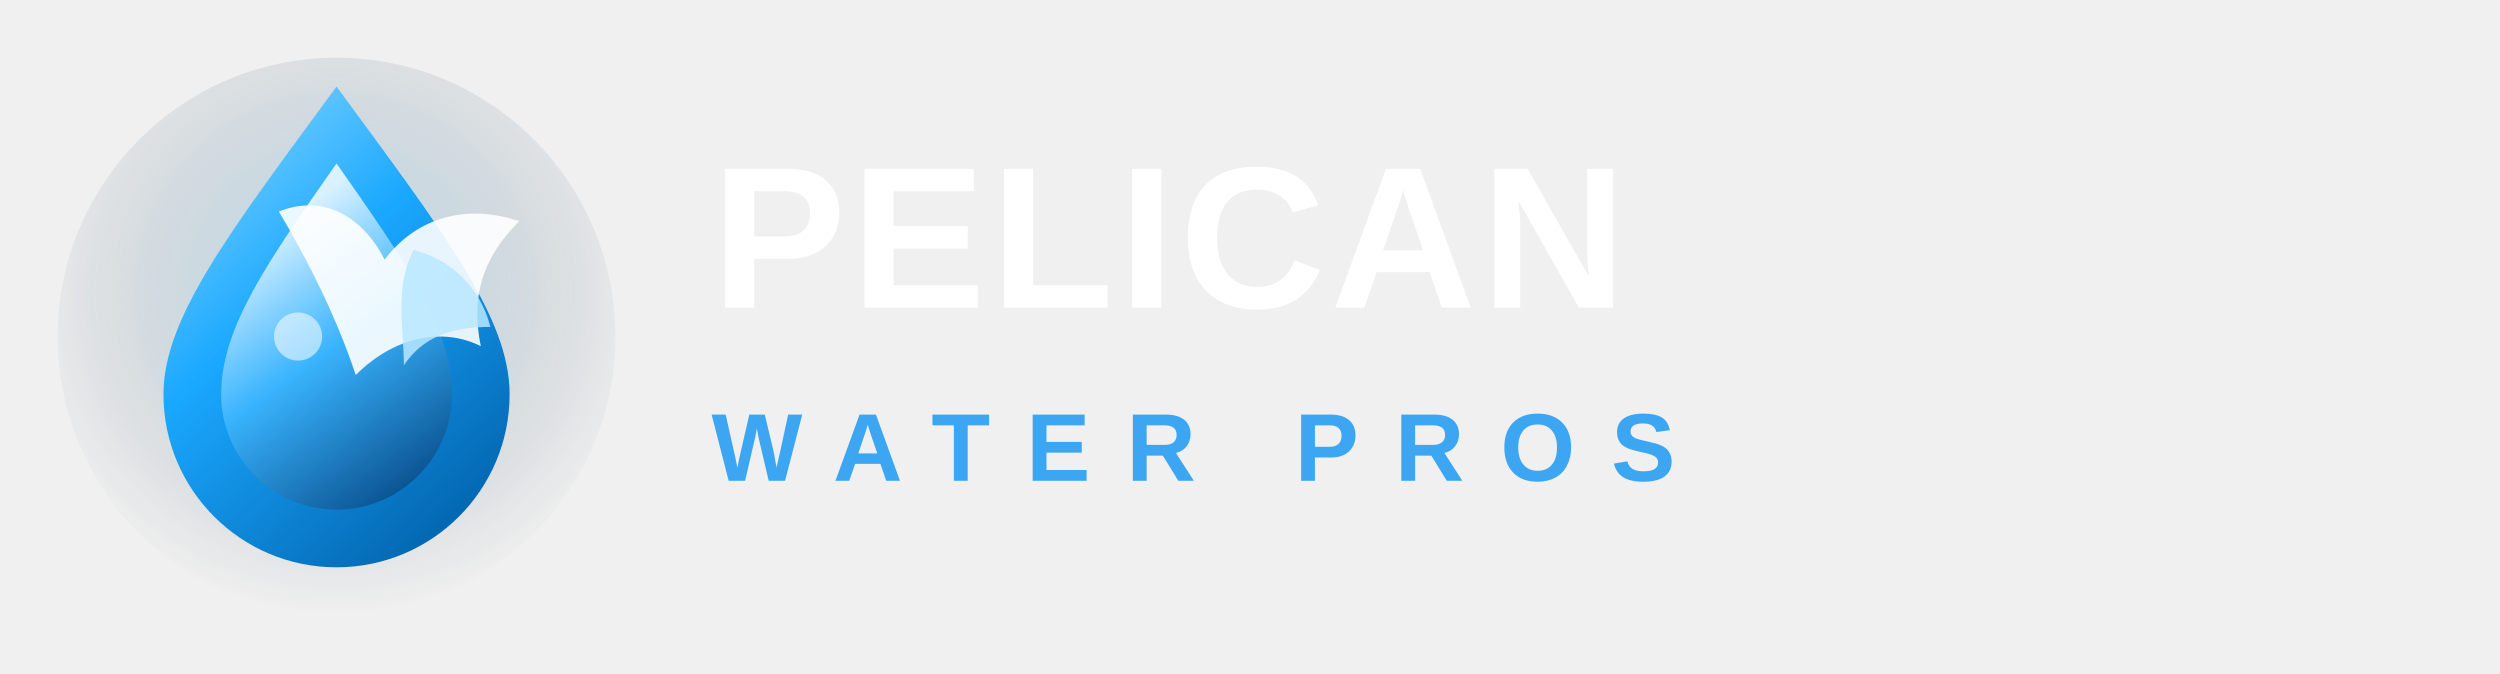
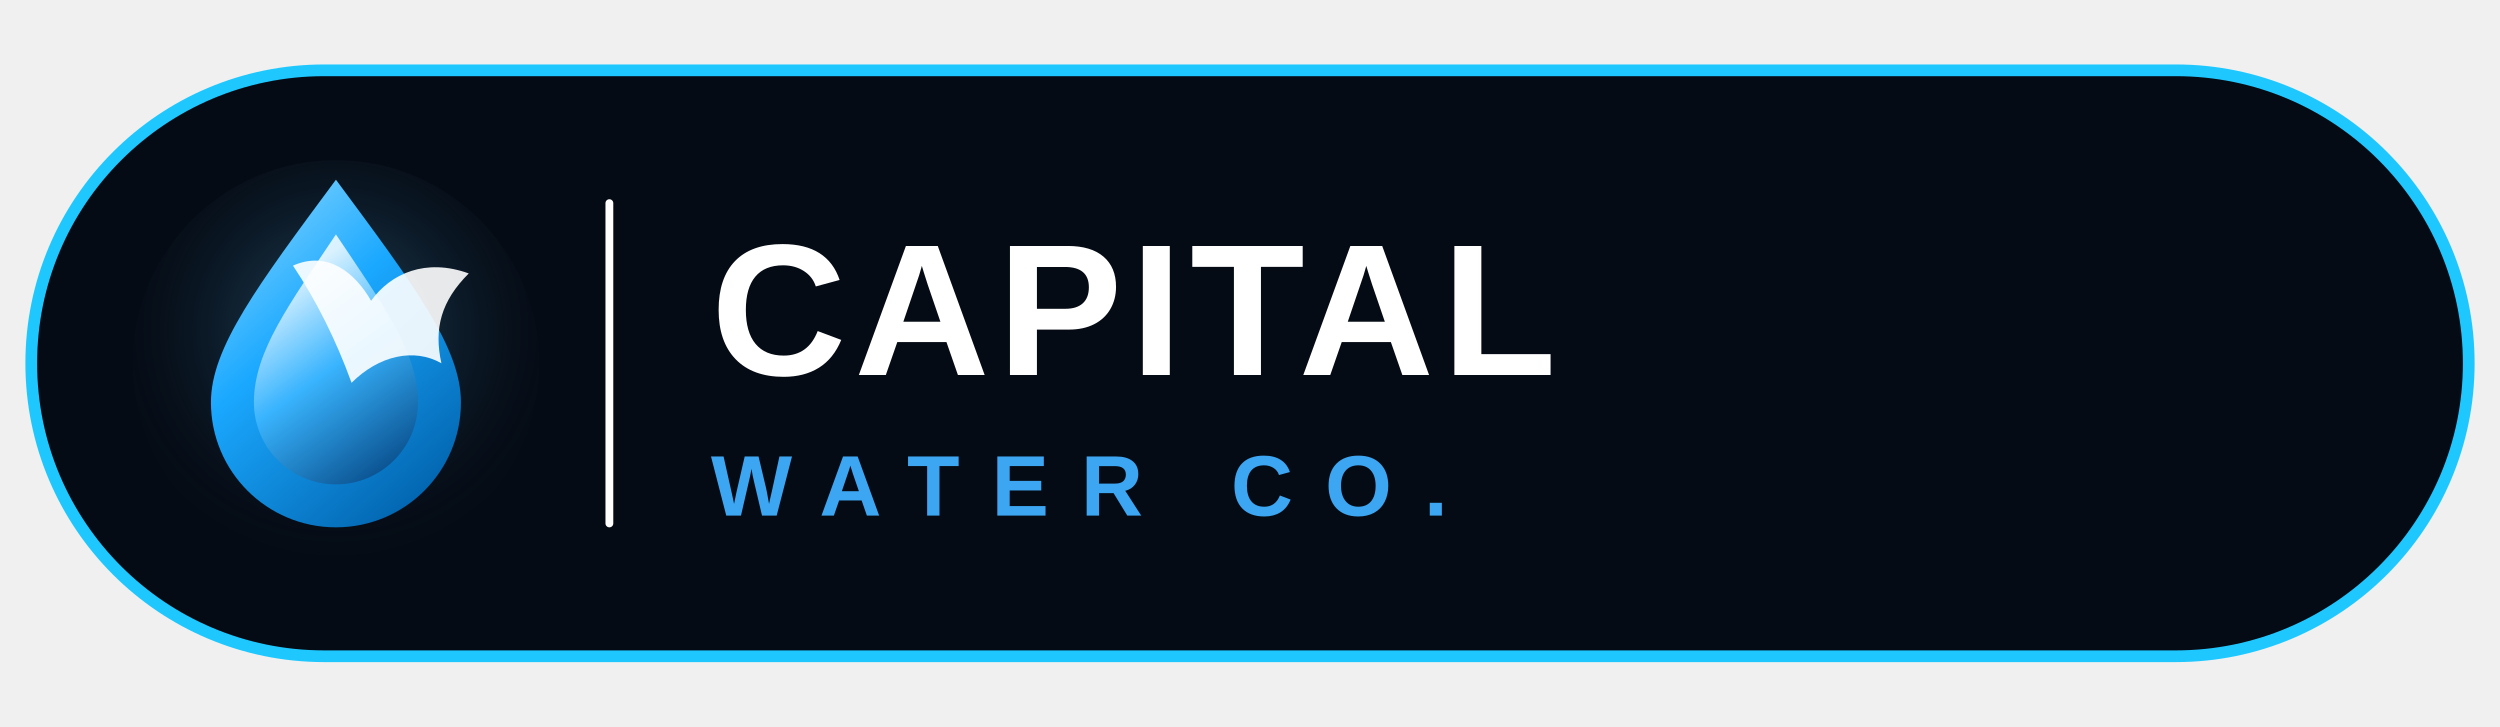
- <svg xmlns="http://www.w3.org/2000/svg" viewBox="0 0 520 140" role="img" aria-label="Pelican Water Pros">
+ <svg xmlns="http://www.w3.org/2000/svg" viewBox="0 0 640 186" role="img" aria-label="Capital Water Co.">
  <defs>
    <linearGradient id="dropBody" x1="0.2" y1="0" x2="0.85" y2="1">
      <stop offset="0%" stop-color="#7fd3ff" />
      <stop offset="38%" stop-color="#1aa8ff" />
      <stop offset="100%" stop-color="#005fa8" />
    </linearGradient>
    <linearGradient id="dropCore" x1="0.3" y1="0.15" x2="0.7" y2="1">
      <stop offset="0%" stop-color="#e8f7ff" />
      <stop offset="45%" stop-color="#3cb6ff" />
      <stop offset="100%" stop-color="#0a4f8c" />
    </linearGradient>
    <radialGradient id="dropGlow" cx="50%" cy="42%" r="58%">
      <stop offset="0%" stop-color="#67c8ff" stop-opacity=".35" />
      <stop offset="100%" stop-color="#001529" stop-opacity="0" />
    </radialGradient>
  </defs>
-   <circle cx="70" cy="70" r="58" fill="url(#dropGlow)" />
-   <path d="M70 18c-22 30-36 48-36 64a36 36 0 0 0 72 0c0-16-14-34-36-64z" fill="url(#dropBody)" />
-   <path d="M70 34c-14 20-24 34-24 48a24 24 0 0 0 48 0c0-14-10-28-24-48z" fill="url(#dropCore)" opacity=".92" />
-   <path d="M58 44c10-4 18 2 22 10 6-8 16-12 28-8-8 8-10 16-8 26-8-4-18-2-26 6-4-12-10-24-16-34z" fill="#fff" opacity=".9" />
-   <path d="M86 52c8 2 14 8 16 16-8 0-14 2-18 8 0-8-2-16 2-24z" fill="#b9e7ff" opacity=".85" />
-   <circle cx="62" cy="70" r="5" fill="#fff" opacity=".55" />
-   <text x="148" y="64" font-family="Plus Jakarta Sans, Arial, sans-serif" font-size="42" font-weight="800" fill="#ffffff" letter-spacing="1">PELICAN</text>
-   <text x="148" y="100" font-family="Plus Jakarta Sans, Arial, sans-serif" font-size="20" font-weight="600" fill="#3ca6f3" letter-spacing="7.5">WATER PROS</text>
+   <rect x="8" y="18" width="624" height="150" rx="75" fill="#050b14" stroke="#1ec8ff" stroke-width="3" />
+   <circle cx="86" cy="93" r="52" fill="url(#dropGlow)" />
+   <path d="M86 46c-20 27-32 43-32 57a32 32 0 0 0 64 0c0-14-12-30-32-57z" fill="url(#dropBody)" />
+   <path d="M86 60c-12 18-21 30-21 43a21 21 0 0 0 42 0c0-13-9-25-21-43z" fill="url(#dropCore)" opacity=".92" />
+   <path d="M75 68c9-4 16 2 20 9 5-7 14-11 25-7-7 7-9 14-7 23-7-4-16-2-23 5-4-11-9-21-15-30z" fill="#fff" opacity=".9" />
+   <line x1="156" y1="52" x2="156" y2="134" stroke="#ffffff" stroke-width="2" stroke-linecap="round" />
+   <text x="182" y="96" font-family="Plus Jakarta Sans, Arial, sans-serif" font-size="48" font-weight="800" fill="#ffffff" letter-spacing="2">CAPITAL</text>
+   <text x="182" y="132" font-family="Plus Jakarta Sans, Arial, sans-serif" font-size="22" font-weight="600" fill="#3ca6f3" letter-spacing="8.2">WATER CO.</text>
</svg>
